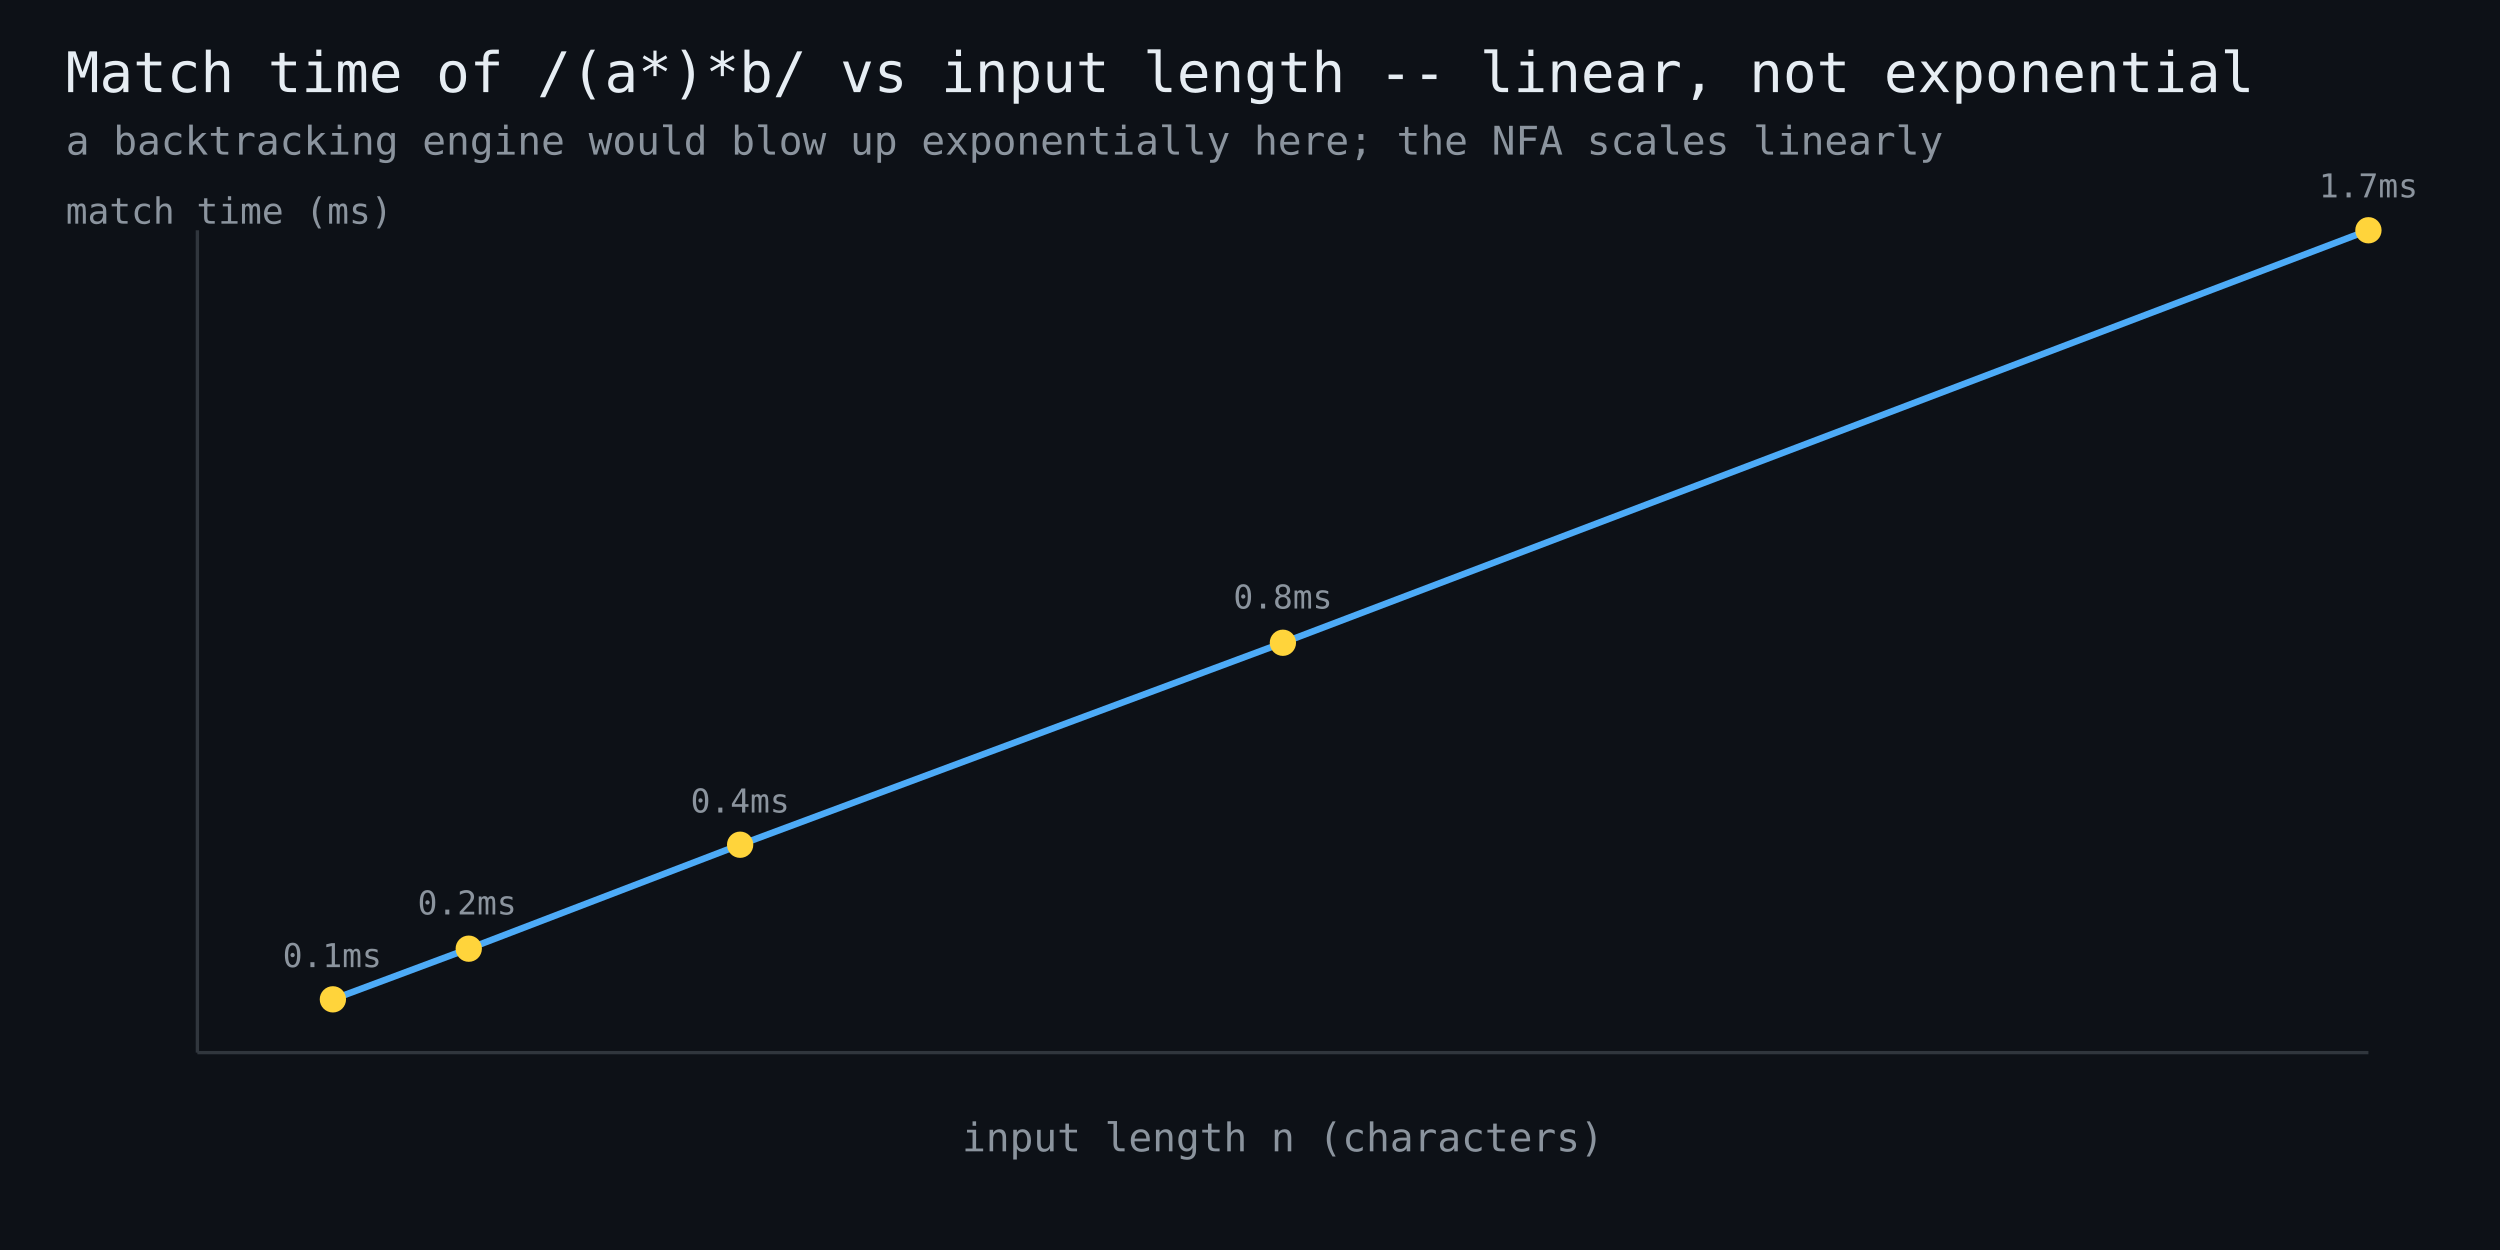
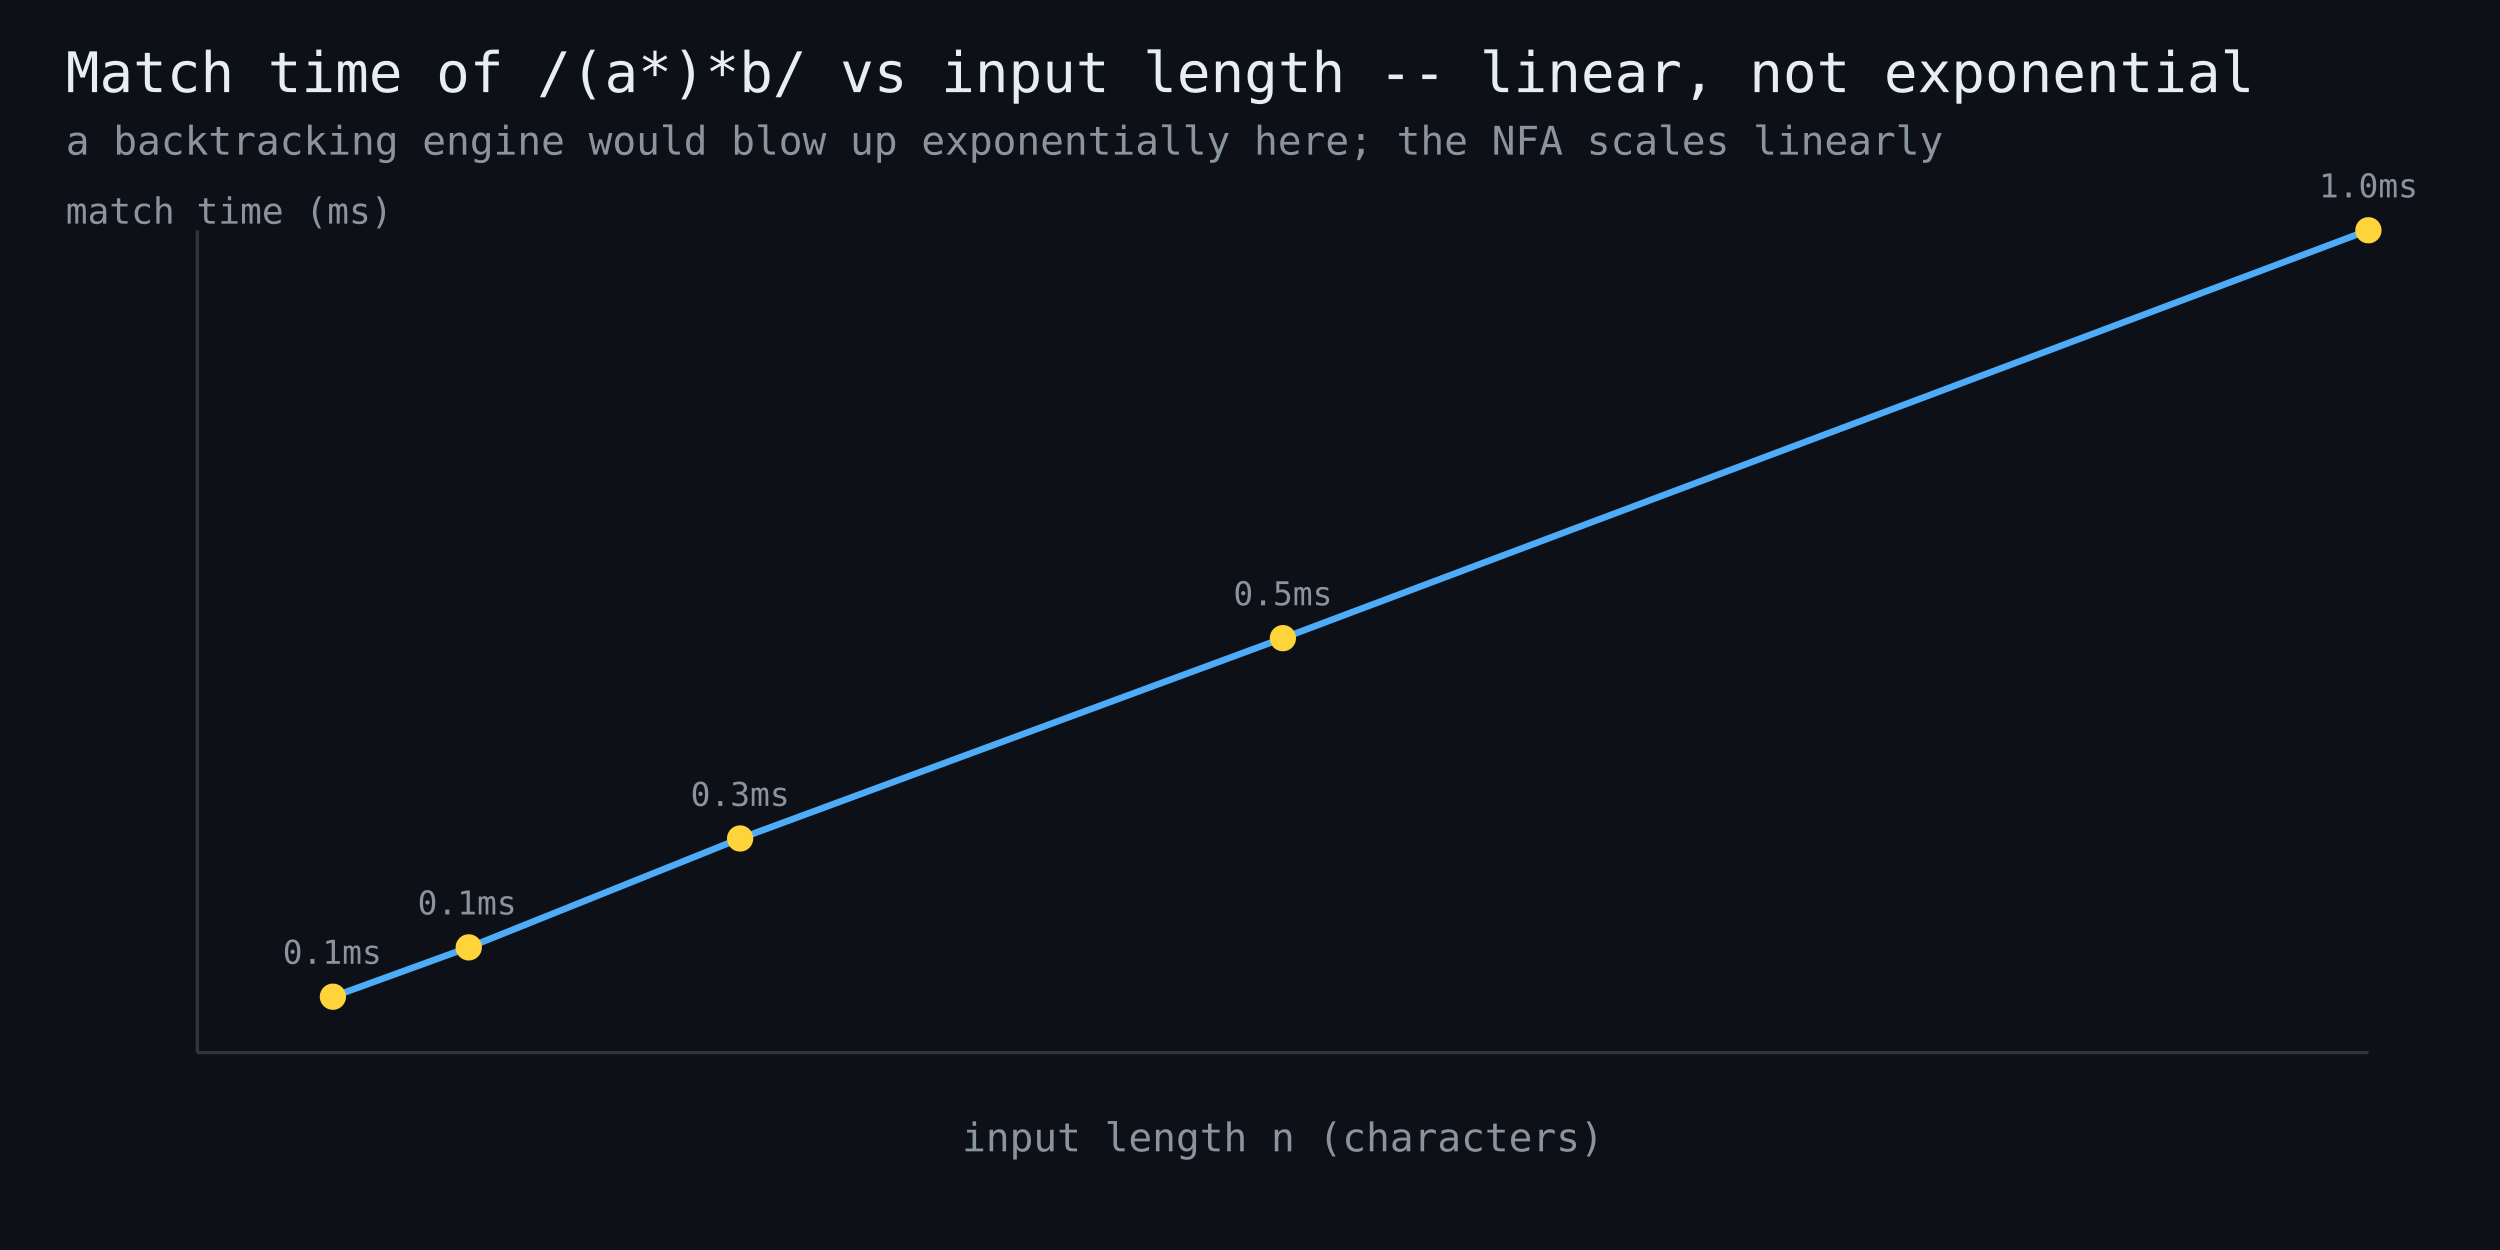
<svg xmlns="http://www.w3.org/2000/svg" width="760" height="380" viewBox="0 0 760 380" font-family="monospace">
  <rect width="760" height="380" fill="#0d1117" />
  <text x="20" y="28" fill="#e6edf3" font-size="17">Match time of /(a*)*b/ vs input length -- linear, not exponential</text>
  <text x="20" y="47" fill="#8b949e" font-size="12">a backtracking engine would blow up exponentially here; the NFA scales linearly</text>
  <line x1="60" y1="320" x2="720" y2="320" stroke="#30363d" stroke-width="1" />
  <line x1="60" y1="320" x2="60" y2="70" stroke="#30363d" stroke-width="1" />
-   <polyline points="101.2,303.8 142.5,288.4 225.0,256.8 390.0,195.4 720.0,70.0" fill="none" stroke="#4dabf7" stroke-width="2" />
-   <circle cx="101.2" cy="303.8" r="4" fill="#ffd43b" />
-   <text x="101" y="294" fill="#8b949e" font-size="10" text-anchor="middle">0.1ms</text>
-   <circle cx="142.5" cy="288.4" r="4" fill="#ffd43b" />
-   <text x="142" y="278" fill="#8b949e" font-size="10" text-anchor="middle">0.2ms</text>
-   <circle cx="225.0" cy="256.8" r="4" fill="#ffd43b" />
-   <text x="225" y="247" fill="#8b949e" font-size="10" text-anchor="middle">0.4ms</text>
-   <circle cx="390.0" cy="195.4" r="4" fill="#ffd43b" />
-   <text x="390" y="185" fill="#8b949e" font-size="10" text-anchor="middle">0.8ms</text>
+   <polyline points="101.2,303.0 142.5,288.0 225.0,254.9 390.0,194.0 720.0,70.0" fill="none" stroke="#4dabf7" stroke-width="2" />
+   <circle cx="101.2" cy="303.0" r="4" fill="#ffd43b" />
+   <text x="101" y="293" fill="#8b949e" font-size="10" text-anchor="middle">0.1ms</text>
+   <circle cx="142.5" cy="288.0" r="4" fill="#ffd43b" />
+   <text x="142" y="278" fill="#8b949e" font-size="10" text-anchor="middle">0.1ms</text>
+   <circle cx="225.0" cy="254.9" r="4" fill="#ffd43b" />
+   <text x="225" y="245" fill="#8b949e" font-size="10" text-anchor="middle">0.3ms</text>
+   <circle cx="390.0" cy="194.0" r="4" fill="#ffd43b" />
+   <text x="390" y="184" fill="#8b949e" font-size="10" text-anchor="middle">0.5ms</text>
  <circle cx="720.0" cy="70.0" r="4" fill="#ffd43b" />
-   <text x="720" y="60" fill="#8b949e" font-size="10" text-anchor="middle">1.7ms</text>
+   <text x="720" y="60" fill="#8b949e" font-size="10" text-anchor="middle">1.0ms</text>
  <text x="390" y="350" fill="#8b949e" font-size="12" text-anchor="middle">input length n (characters)</text>
  <text x="20" y="68" fill="#8b949e" font-size="11">match time (ms)</text>
</svg>
